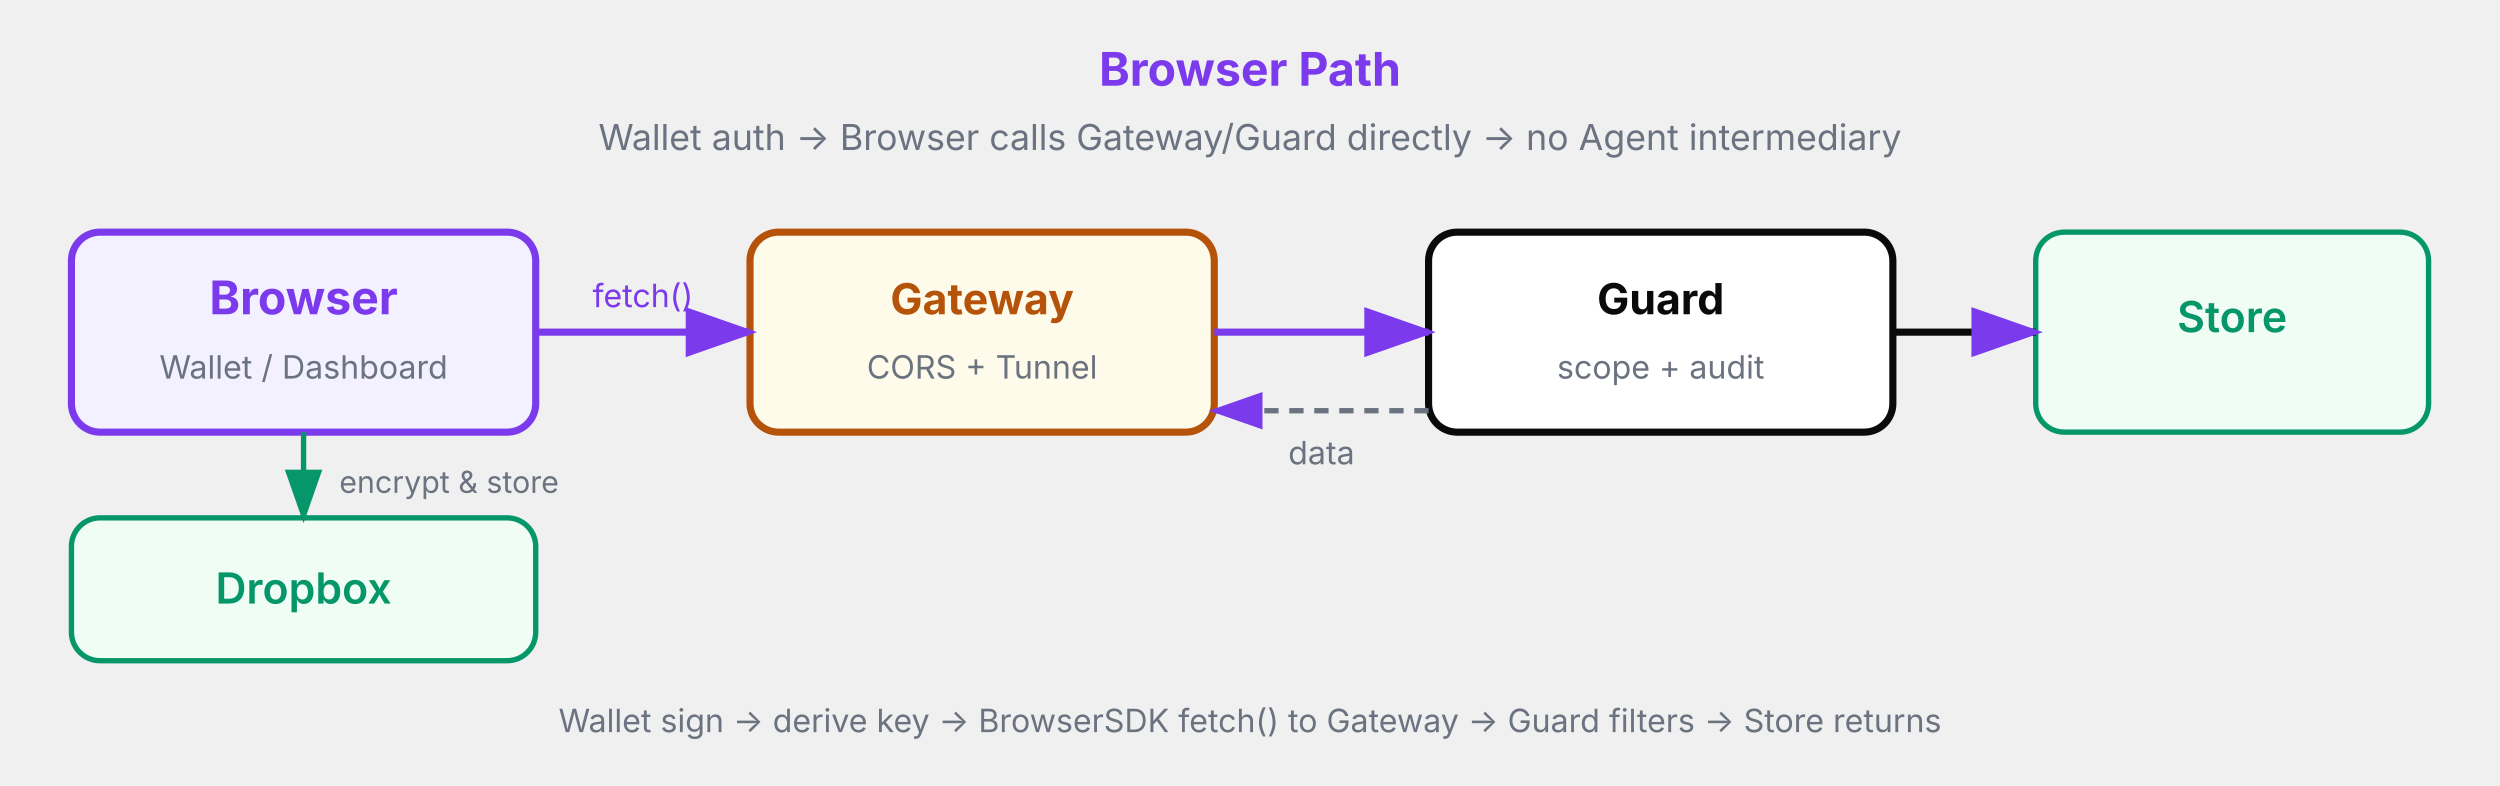
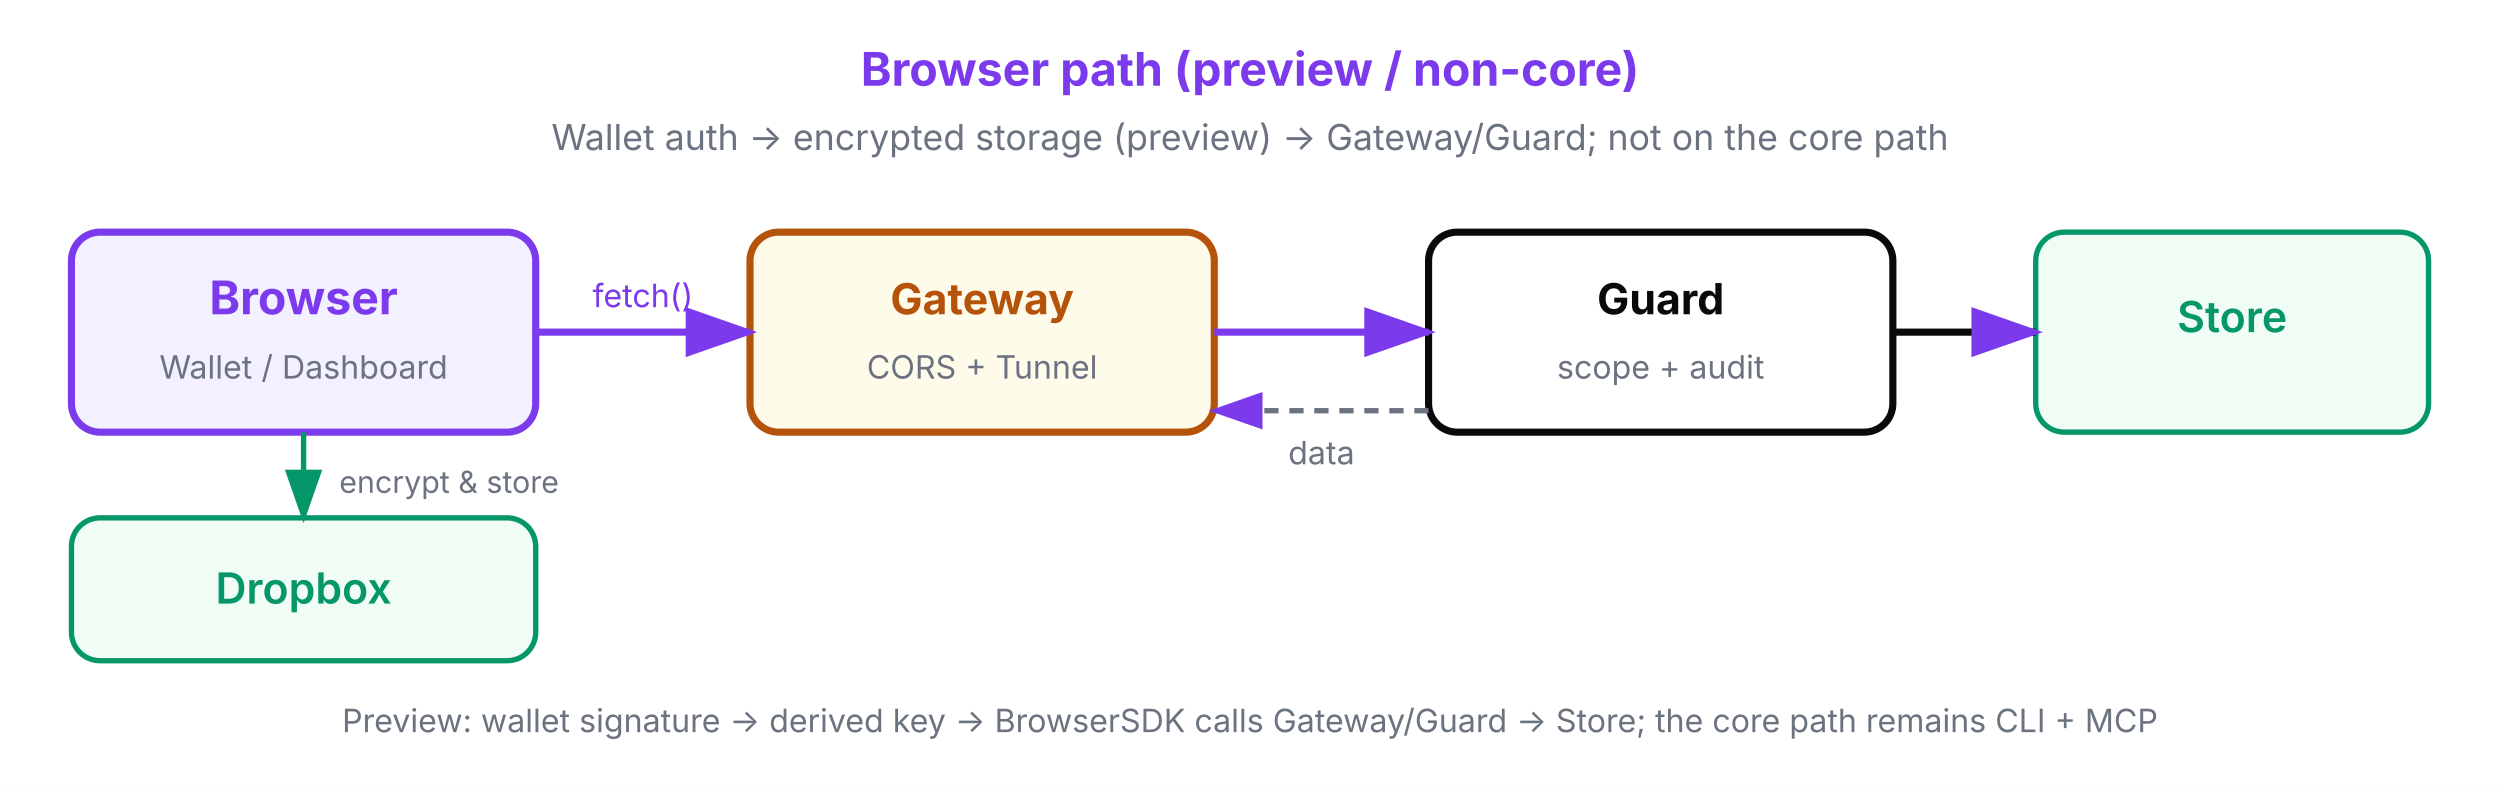
<svg xmlns="http://www.w3.org/2000/svg" viewBox="0 0 700 220" role="img" aria-label="Browser path">
+   <rect x="0" y="0" width="700" height="220" fill="#FFFFFF" />
  <defs>
    <marker id="a" markerWidth="10" markerHeight="7" refX="9" refY="3.5" orient="auto">
      <polygon points="0 0,10 3.5,0 7" fill="#7C3AED" />
    </marker>
    <marker id="g" markerWidth="10" markerHeight="7" refX="9" refY="3.5" orient="auto">
      <polygon points="0 0,10 3.5,0 7" fill="#059669" />
    </marker>
  </defs>
-   <text x="350" y="24" text-anchor="middle" fill="#7C3AED" font-size="13" font-family="Inter, system-ui, sans-serif" font-weight="700">Browser Path</text>
-   <text x="350" y="42" text-anchor="middle" fill="#6B7280" font-size="10" font-family="Inter, system-ui, sans-serif">Wallet auth → Browser calls Gateway/Guard directly → no Agent intermediary</text>
+   <text x="350" y="24" text-anchor="middle" fill="#7C3AED" font-size="13" font-family="Inter, system-ui, sans-serif" font-weight="700">Browser path (preview / non-core)</text>
+   <text x="350" y="42" text-anchor="middle" fill="#6B7280" font-size="10" font-family="Inter, system-ui, sans-serif">Wallet auth → encrypted storage (preview) → Gateway/Guard; not on the core path</text>
  <rect x="20" y="65" width="130" height="56" rx="8" fill="#F3F0FF" stroke="#7C3AED" stroke-width="2" />
  <text x="85" y="88" text-anchor="middle" fill="#7C3AED" font-size="13" font-family="Inter, system-ui, sans-serif" font-weight="700">Browser</text>
  <text x="85" y="106" text-anchor="middle" fill="#6B7280" font-size="9" font-family="Inter, system-ui, sans-serif">Wallet / Dashboard</text>
  <rect x="210" y="65" width="130" height="56" rx="8" fill="#FFFBEB" stroke="#B45309" stroke-width="2" />
  <text x="275" y="88" text-anchor="middle" fill="#B45309" font-size="12" font-family="Inter, system-ui, sans-serif" font-weight="700">Gateway</text>
  <text x="275" y="106" text-anchor="middle" fill="#6B7280" font-size="9" font-family="Inter, system-ui, sans-serif">CORS + Tunnel</text>
  <rect x="400" y="65" width="130" height="56" rx="8" fill="#FFFFFF" stroke="#0A0A0A" stroke-width="2" />
  <text x="465" y="88" text-anchor="middle" fill="#0A0A0A" font-size="12" font-family="Inter, system-ui, sans-serif" font-weight="700">Guard</text>
  <text x="465" y="106" text-anchor="middle" fill="#6B7280" font-size="9" font-family="Inter, system-ui, sans-serif">scope + audit</text>
  <rect x="570" y="65" width="110" height="56" rx="8" fill="#F0FDF4" stroke="#059669" stroke-width="1.5" />
  <text x="625" y="93" text-anchor="middle" fill="#059669" font-size="12" font-family="Inter, system-ui, sans-serif" font-weight="600">Store</text>
  <rect x="20" y="145" width="130" height="40" rx="8" fill="#F0FDF4" stroke="#059669" stroke-width="1.5" />
  <text x="85" y="169" text-anchor="middle" fill="#059669" font-size="12" font-family="Inter, system-ui, sans-serif" font-weight="600">Dropbox</text>
  <line x1="150" y1="93" x2="210" y2="93" stroke="#7C3AED" stroke-width="2" marker-end="url(#a)" />
  <text x="180" y="86" text-anchor="middle" fill="#7C3AED" font-size="9" font-family="Inter, system-ui, sans-serif">fetch()</text>
  <line x1="340" y1="93" x2="400" y2="93" stroke="#7C3AED" stroke-width="2" marker-end="url(#a)" />
  <line x1="530" y1="93" x2="570" y2="93" stroke="#0A0A0A" stroke-width="2" marker-end="url(#a)" />
  <line x1="400" y1="115" x2="340" y2="115" stroke="#6B7280" stroke-width="1.5" stroke-dasharray="4 3" marker-end="url(#a)" />
  <text x="370" y="130" text-anchor="middle" fill="#6B7280" font-size="9" font-family="Inter, system-ui, sans-serif">data</text>
  <line x1="85" y1="121" x2="85" y2="145" stroke="#059669" stroke-width="1.5" marker-end="url(#g)" />
  <text x="95" y="138" text-anchor="start" fill="#6B7280" font-size="8.5" font-family="Inter, system-ui, sans-serif">encrypt &amp; store</text>
-   <text x="350" y="205" text-anchor="middle" fill="#6B7280" font-size="9" font-family="Inter, system-ui, sans-serif">Wallet sign → derive key → BrowserSDK fetch() to Gateway → Guard filters → Store returns</text>
+   <text x="350" y="205" text-anchor="middle" fill="#6B7280" font-size="9" font-family="Inter, system-ui, sans-serif">Preview: wallet signature → derived key → BrowserSDK calls Gateway/Guard → Store; the core path remains CLI + MCP</text>
</svg>
